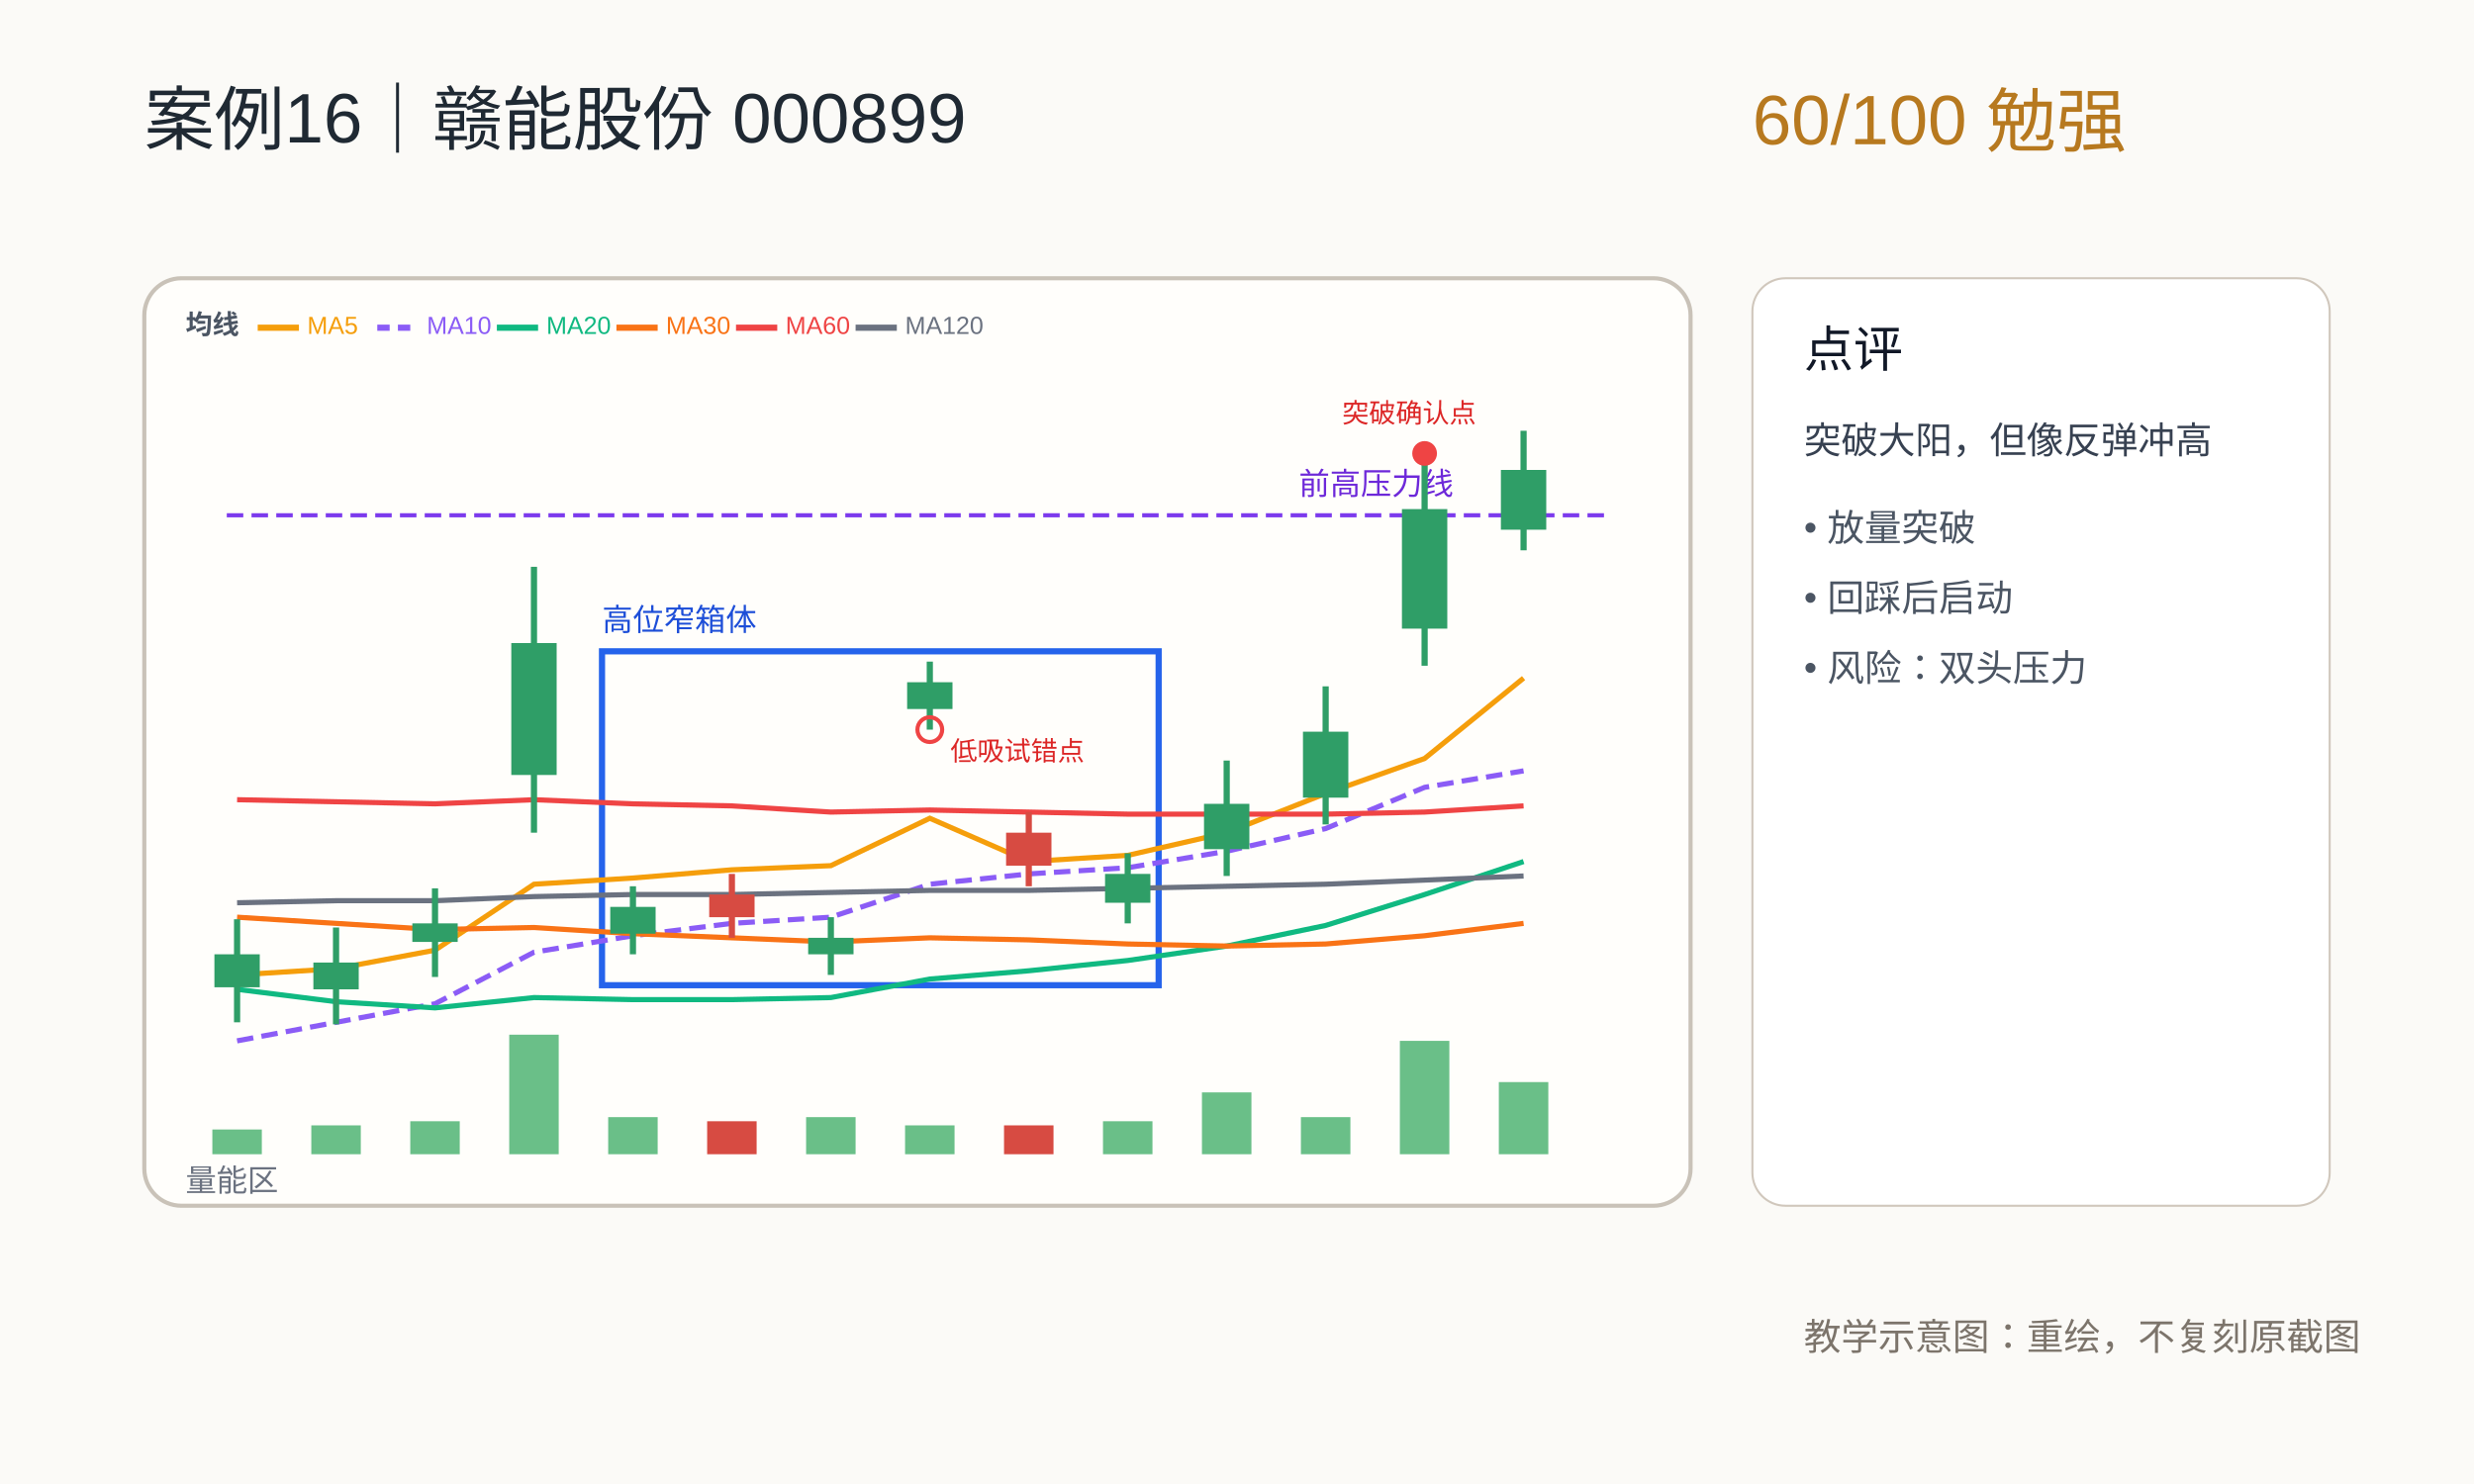
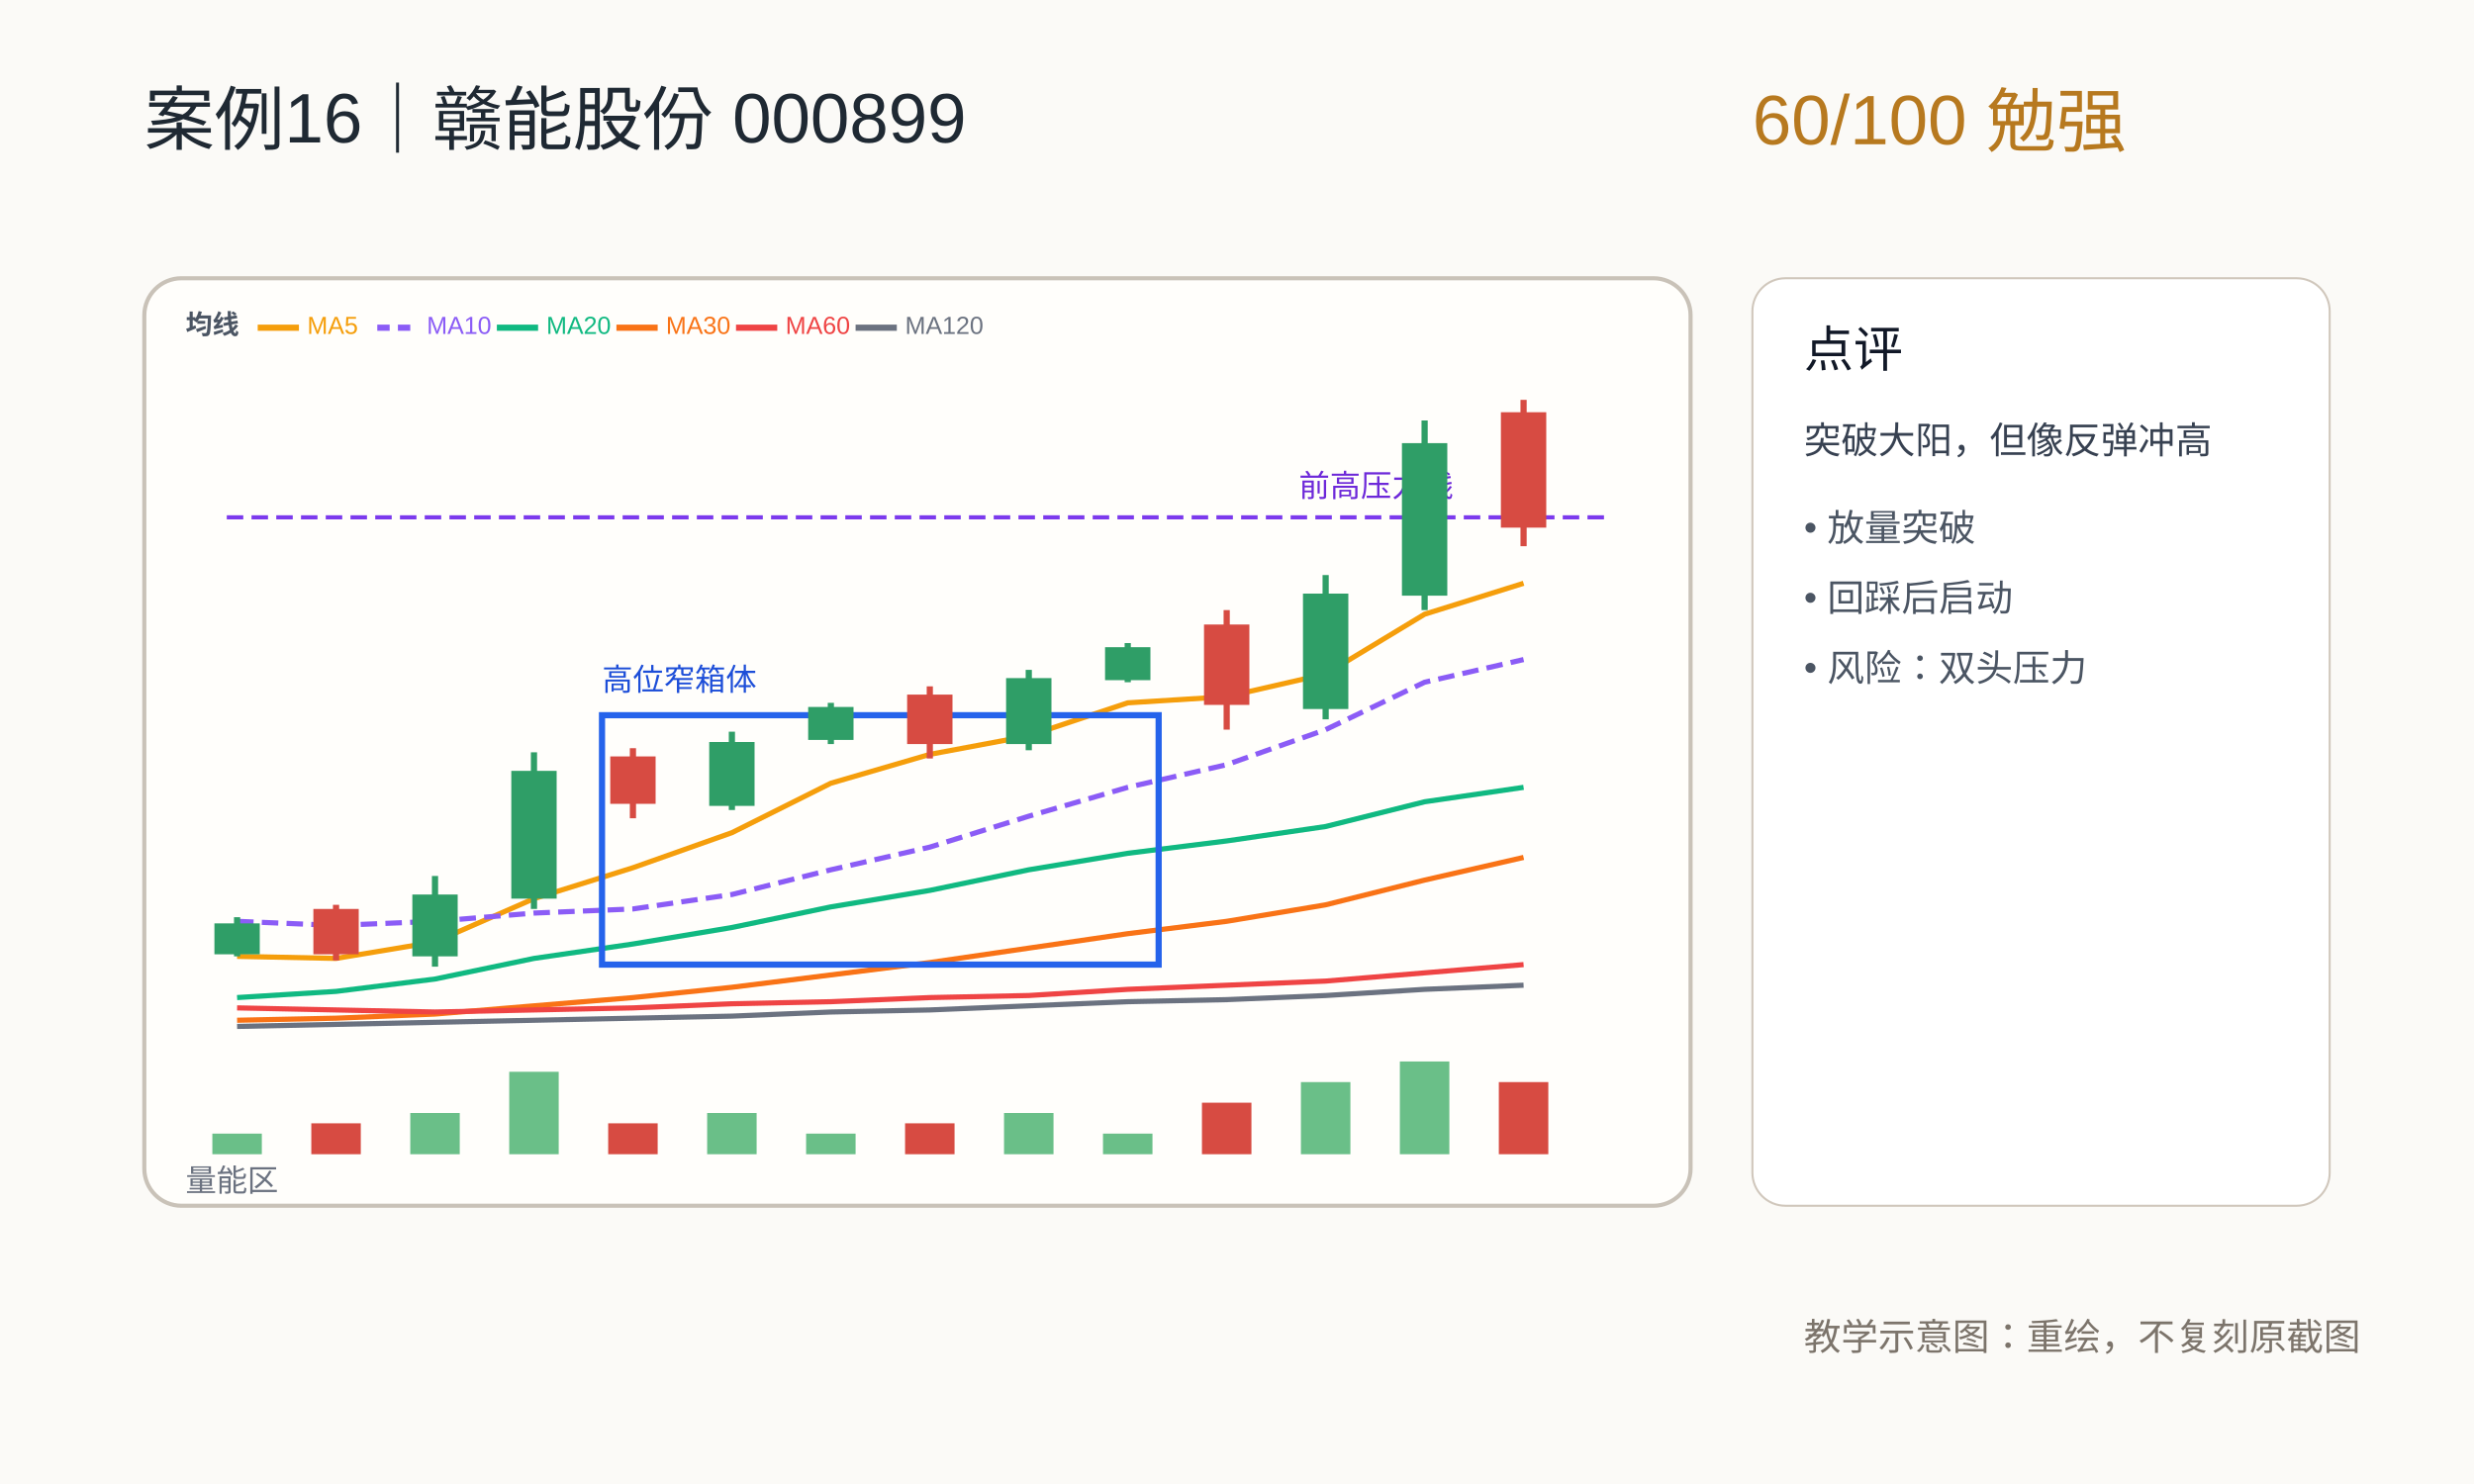
<svg xmlns="http://www.w3.org/2000/svg" width="1200" height="720" viewBox="0 0 1200 720">
  <rect width="1200" height="720" fill="#fbfaf7" />
  <rect x="70" y="135" width="750" height="450" rx="18" fill="#fffefb" stroke="#c9c2b8" stroke-width="2" />
  <text x="70" y="70" font-size="34" font-family="PingFang SC, Arial" fill="#1f2933">案例16｜赣能股份 000899</text>
  <text x="850" y="70" font-size="34" font-family="PingFang SC, Arial" fill="#b7791f">60/100  勉强</text>
  <text x="90" y="162" font-size="13" font-family="PingFang SC, Arial" fill="#4b5563" font-weight="bold">均线</text>
  <line x1="125" y1="159" x2="145" y2="159" stroke="#f59e0b" stroke-width="3" />
  <text x="149" y="162" font-size="12" font-family="PingFang SC, Arial" fill="#f59e0b">MA5</text>
  <line x1="183" y1="159" x2="203" y2="159" stroke="#8b5cf6" stroke-width="3" stroke-dasharray="6,4" />
  <text x="207" y="162" font-size="12" font-family="PingFang SC, Arial" fill="#8b5cf6">MA10</text>
  <line x1="241" y1="159" x2="261" y2="159" stroke="#10b981" stroke-width="3" />
  <text x="265" y="162" font-size="12" font-family="PingFang SC, Arial" fill="#10b981">MA20</text>
  <line x1="299" y1="159" x2="319" y2="159" stroke="#f97316" stroke-width="3" />
  <text x="323" y="162" font-size="12" font-family="PingFang SC, Arial" fill="#f97316">MA30</text>
  <line x1="357" y1="159" x2="377" y2="159" stroke="#ef4444" stroke-width="3" />
  <text x="381" y="162" font-size="12" font-family="PingFang SC, Arial" fill="#ef4444">MA60</text>
  <line x1="415" y1="159" x2="435" y2="159" stroke="#6b7280" stroke-width="3" />
  <text x="439" y="162" font-size="12" font-family="PingFang SC, Arial" fill="#6b7280">MA120</text>
-   <line x1="110" y1="250" x2="780" y2="250" stroke="#7c3aed" stroke-width="2" stroke-dasharray="8,4" />
-   <text x="630" y="240" font-size="15" font-family="PingFang SC, Arial" fill="#6d28d9">前高压力线</text>
-   <rect x="292" y="316" width="270" height="162" fill="none" stroke="#2563eb" stroke-width="3" />
-   <text x="292" y="306" font-size="15" font-family="PingFang SC, Arial" fill="#1d4ed8">高位窄箱体</text>
-   <polyline points="115,473 163,470 211,461 259,429 307,426 355,422 403,420 451,397 499,418 547,415 595,404 643,385 691,368 739,329" fill="none" stroke="#f59e0b" stroke-width="2.5" />
-   <polyline points="115,505 163,496 211,487 259,462 307,454 355,448 403,445 451,429 499,424 547,421 595,413 643,402 691,382 739,374" fill="none" stroke="#8b5cf6" stroke-width="2.5" stroke-dasharray="8,4" />
-   <polyline points="115,480 163,486 211,489 259,484 307,485 355,485 403,484 451,475 499,471 547,466 595,459 643,449 691,434 739,418" fill="none" stroke="#10b981" stroke-width="2.5" />
-   <polyline points="115,445 163,448 211,451 259,450 307,453 355,455 403,457 451,455 499,456 547,458 595,459 643,458 691,454 739,448" fill="none" stroke="#f97316" stroke-width="2.5" />
-   <polyline points="115,388 163,389 211,390 259,388 307,390 355,391 403,394 451,393 499,394 547,395 595,395 643,395 691,394 739,391" fill="none" stroke="#ef4444" stroke-width="2.5" />
-   <polyline points="115,438 163,437 211,437 259,435 307,434 355,434 403,433 451,432 499,432 547,431 595,430 643,429 691,427 739,425" fill="none" stroke="#6b7280" stroke-width="2.5" />
-   <line x1="115" y1="446" x2="115" y2="496" stroke="#2f9e67" stroke-width="3" />
-   <rect x="104" y="463" width="22" height="16" fill="#2f9e67" />
-   <line x1="163" y1="450" x2="163" y2="497" stroke="#2f9e67" stroke-width="3" />
-   <rect x="152" y="467" width="22" height="13" fill="#2f9e67" />
-   <line x1="211" y1="431" x2="211" y2="474" stroke="#2f9e67" stroke-width="3" />
-   <rect x="200" y="448" width="22" height="9" fill="#2f9e67" />
-   <line x1="259" y1="275" x2="259" y2="404" stroke="#2f9e67" stroke-width="3" />
-   <rect x="248" y="312" width="22" height="64" fill="#2f9e67" />
-   <line x1="307" y1="430" x2="307" y2="463" stroke="#2f9e67" stroke-width="3" />
-   <rect x="296" y="440" width="22" height="13" fill="#2f9e67" />
-   <line x1="355" y1="424" x2="355" y2="455" stroke="#d74b42" stroke-width="3" />
-   <rect x="344" y="434" width="22" height="11" fill="#d74b42" />
-   <line x1="403" y1="445" x2="403" y2="473" stroke="#2f9e67" stroke-width="3" />
-   <rect x="392" y="455" width="22" height="8" fill="#2f9e67" />
-   <line x1="451" y1="321" x2="451" y2="354" stroke="#2f9e67" stroke-width="3" />
-   <rect x="440" y="331" width="22" height="13" fill="#2f9e67" />
-   <line x1="499" y1="394" x2="499" y2="430" stroke="#d74b42" stroke-width="3" />
-   <rect x="488" y="404" width="22" height="16" fill="#d74b42" />
-   <line x1="547" y1="414" x2="547" y2="448" stroke="#2f9e67" stroke-width="3" />
-   <rect x="536" y="424" width="22" height="14" fill="#2f9e67" />
-   <line x1="595" y1="369" x2="595" y2="425" stroke="#2f9e67" stroke-width="3" />
-   <rect x="584" y="390" width="22" height="22" fill="#2f9e67" />
-   <line x1="643" y1="333" x2="643" y2="400" stroke="#2f9e67" stroke-width="3" />
-   <rect x="632" y="355" width="22" height="32" fill="#2f9e67" />
-   <line x1="691" y1="220" x2="691" y2="323" stroke="#2f9e67" stroke-width="3" />
-   <rect x="680" y="247" width="22" height="58" fill="#2f9e67" />
-   <line x1="739" y1="209" x2="739" y2="267" stroke="#2f9e67" stroke-width="3" />
-   <rect x="728" y="228" width="22" height="29" fill="#2f9e67" />
-   <rect x="103" y="548" width="24" height="12" fill="#6abf88" />
-   <rect x="151" y="546" width="24" height="14" fill="#6abf88" />
-   <rect x="199" y="544" width="24" height="16" fill="#6abf88" />
-   <rect x="247" y="502" width="24" height="58" fill="#6abf88" />
-   <rect x="295" y="542" width="24" height="18" fill="#6abf88" />
-   <rect x="343" y="544" width="24" height="16" fill="#d74b42" />
-   <rect x="391" y="542" width="24" height="18" fill="#6abf88" />
-   <rect x="439" y="546" width="24" height="14" fill="#6abf88" />
-   <rect x="487" y="546" width="24" height="14" fill="#d74b42" />
-   <rect x="535" y="544" width="24" height="16" fill="#6abf88" />
-   <rect x="583" y="530" width="24" height="30" fill="#6abf88" />
-   <rect x="631" y="542" width="24" height="18" fill="#6abf88" />
-   <rect x="679" y="505" width="24" height="55" fill="#6abf88" />
-   <rect x="727" y="525" width="24" height="35" fill="#6abf88" />
+   <polyline points="115,464 163,465 211,457 259,436 307,421 355,404 403,380 451,366 499,357 547,341 595,338 643,327 691,298 739,283" fill="none" stroke="#f59e0b" stroke-width="2.5" />
+   <polyline points="115,447 163,449 211,447 259,443 307,441 355,434 403,422 451,411 499,396 547,382 595,371 643,354 691,331 739,320" fill="none" stroke="#8b5cf6" stroke-width="2.5" stroke-dasharray="8,4" />
+   <polyline points="115,484 163,481 211,475 259,465 307,458 355,450 403,440 451,432 499,422 547,414 595,408 643,401 691,389 739,382" fill="none" stroke="#10b981" stroke-width="2.5" />
+   <polyline points="115,495 163,494 211,492 259,488 307,484 355,479 403,473 451,467 499,460 547,453 595,447 643,439 691,427 739,416" fill="none" stroke="#f97316" stroke-width="2.5" />
+   <polyline points="115,489 163,490 211,491 259,490 307,489 355,487 403,486 451,484 499,483 547,480 595,478 643,476 691,472 739,468" fill="none" stroke="#ef4444" stroke-width="2.5" />
+   <polyline points="115,498 163,497 211,496 259,495 307,494 355,493 403,491 451,490 499,488 547,486 595,485 643,483 691,480 739,478" fill="none" stroke="#6b7280" stroke-width="2.5" />
+   <line x1="110" y1="251" x2="780" y2="251" stroke="#7c3aed" stroke-width="2" stroke-dasharray="8,4" />
+   <text x="630" y="241" font-size="15" font-family="PingFang SC, Arial" fill="#6d28d9">前高压力线</text>
+   <rect x="292" y="347" width="270" height="121" fill="none" stroke="#2563eb" stroke-width="3" />
+   <text x="292" y="335" font-size="15" font-family="PingFang SC, Arial" fill="#1d4ed8">高位窄箱体</text>
+   <line x1="115" y1="445" x2="115" y2="464" stroke="#2f9e67" stroke-width="3" />
+   <rect x="104" y="448" width="22" height="15" fill="#2f9e67" />
+   <line x1="163" y1="439" x2="163" y2="466" stroke="#d74b42" stroke-width="3" />
+   <rect x="152" y="441" width="22" height="22" fill="#d74b42" />
+   <line x1="211" y1="425" x2="211" y2="469" stroke="#2f9e67" stroke-width="3" />
+   <rect x="200" y="434" width="22" height="30" fill="#2f9e67" />
+   <line x1="259" y1="365" x2="259" y2="441" stroke="#2f9e67" stroke-width="3" />
+   <rect x="248" y="374" width="22" height="62" fill="#2f9e67" />
+   <line x1="307" y1="363" x2="307" y2="397" stroke="#d74b42" stroke-width="3" />
+   <rect x="296" y="367" width="22" height="23" fill="#d74b42" />
+   <line x1="355" y1="355" x2="355" y2="393" stroke="#2f9e67" stroke-width="3" />
+   <rect x="344" y="360" width="22" height="31" fill="#2f9e67" />
+   <line x1="403" y1="341" x2="403" y2="361" stroke="#2f9e67" stroke-width="3" />
+   <rect x="392" y="343" width="22" height="16" fill="#2f9e67" />
+   <line x1="451" y1="333" x2="451" y2="368" stroke="#d74b42" stroke-width="3" />
+   <rect x="440" y="337" width="22" height="24" fill="#d74b42" />
+   <line x1="499" y1="325" x2="499" y2="364" stroke="#2f9e67" stroke-width="3" />
+   <rect x="488" y="329" width="22" height="32" fill="#2f9e67" />
+   <line x1="547" y1="312" x2="547" y2="331" stroke="#2f9e67" stroke-width="3" />
+   <rect x="536" y="314" width="22" height="16" fill="#2f9e67" />
+   <line x1="595" y1="296" x2="595" y2="354" stroke="#d74b42" stroke-width="3" />
+   <rect x="584" y="303" width="22" height="39" fill="#d74b42" />
+   <line x1="643" y1="279" x2="643" y2="349" stroke="#2f9e67" stroke-width="3" />
+   <rect x="632" y="288" width="22" height="56" fill="#2f9e67" />
+   <line x1="691" y1="204" x2="691" y2="296" stroke="#2f9e67" stroke-width="3" />
+   <rect x="680" y="215" width="22" height="74" fill="#2f9e67" />
+   <line x1="739" y1="194" x2="739" y2="265" stroke="#d74b42" stroke-width="3" />
+   <rect x="728" y="200" width="22" height="56" fill="#d74b42" />
+   <rect x="103" y="550" width="24" height="10" fill="#6abf88" />
+   <rect x="151" y="545" width="24" height="15" fill="#d74b42" />
+   <rect x="199" y="540" width="24" height="20" fill="#6abf88" />
+   <rect x="247" y="520" width="24" height="40" fill="#6abf88" />
+   <rect x="295" y="545" width="24" height="15" fill="#d74b42" />
+   <rect x="343" y="540" width="24" height="20" fill="#6abf88" />
+   <rect x="391" y="550" width="24" height="10" fill="#6abf88" />
+   <rect x="439" y="545" width="24" height="15" fill="#d74b42" />
+   <rect x="487" y="540" width="24" height="20" fill="#6abf88" />
+   <rect x="535" y="550" width="24" height="10" fill="#6abf88" />
+   <rect x="583" y="535" width="24" height="25" fill="#d74b42" />
+   <rect x="631" y="525" width="24" height="35" fill="#6abf88" />
+   <rect x="679" y="515" width="24" height="45" fill="#6abf88" />
+   <rect x="727" y="525" width="24" height="35" fill="#d74b42" />
  <text x="90" y="578" font-size="15" font-family="PingFang SC, Arial" fill="#6b7280">量能区</text>
-   <circle cx="451" cy="354" r="6" fill="none" stroke="#ef4444" stroke-width="2" />
-   <text x="461" y="369" font-size="13" font-family="PingFang SC, Arial" fill="#dc2626">低吸试错点</text>
-   <circle cx="691" cy="220" r="6" fill="#ef4444" stroke="none" />
-   <text x="651" y="205" font-size="13" font-family="PingFang SC, Arial" fill="#dc2626">突破确认点</text>
  <rect x="850" y="135" width="280" height="450" rx="16" fill="#ffffff" stroke="#d0c7bc" />
  <text x="875" y="178" font-size="24" font-family="PingFang SC, Arial" fill="#111827">点评</text>
  <text x="875" y="220" font-size="18" font-family="PingFang SC, Arial" fill="#374151">突破大阳，但像反弹冲高</text>
  <text x="875" y="262" font-size="18" font-family="PingFang SC, Arial" fill="#4b5563">• 放量突破</text>
  <text x="875" y="296" font-size="18" font-family="PingFang SC, Arial" fill="#4b5563">• 回踩后启动</text>
  <text x="875" y="330" font-size="18" font-family="PingFang SC, Arial" fill="#4b5563">• 风险：双头压力</text>
  <text x="875" y="655" font-size="18" font-family="PingFang SC, Arial" fill="#7c746b">教学示意图：重绘，不复刻原截图</text>
</svg>
